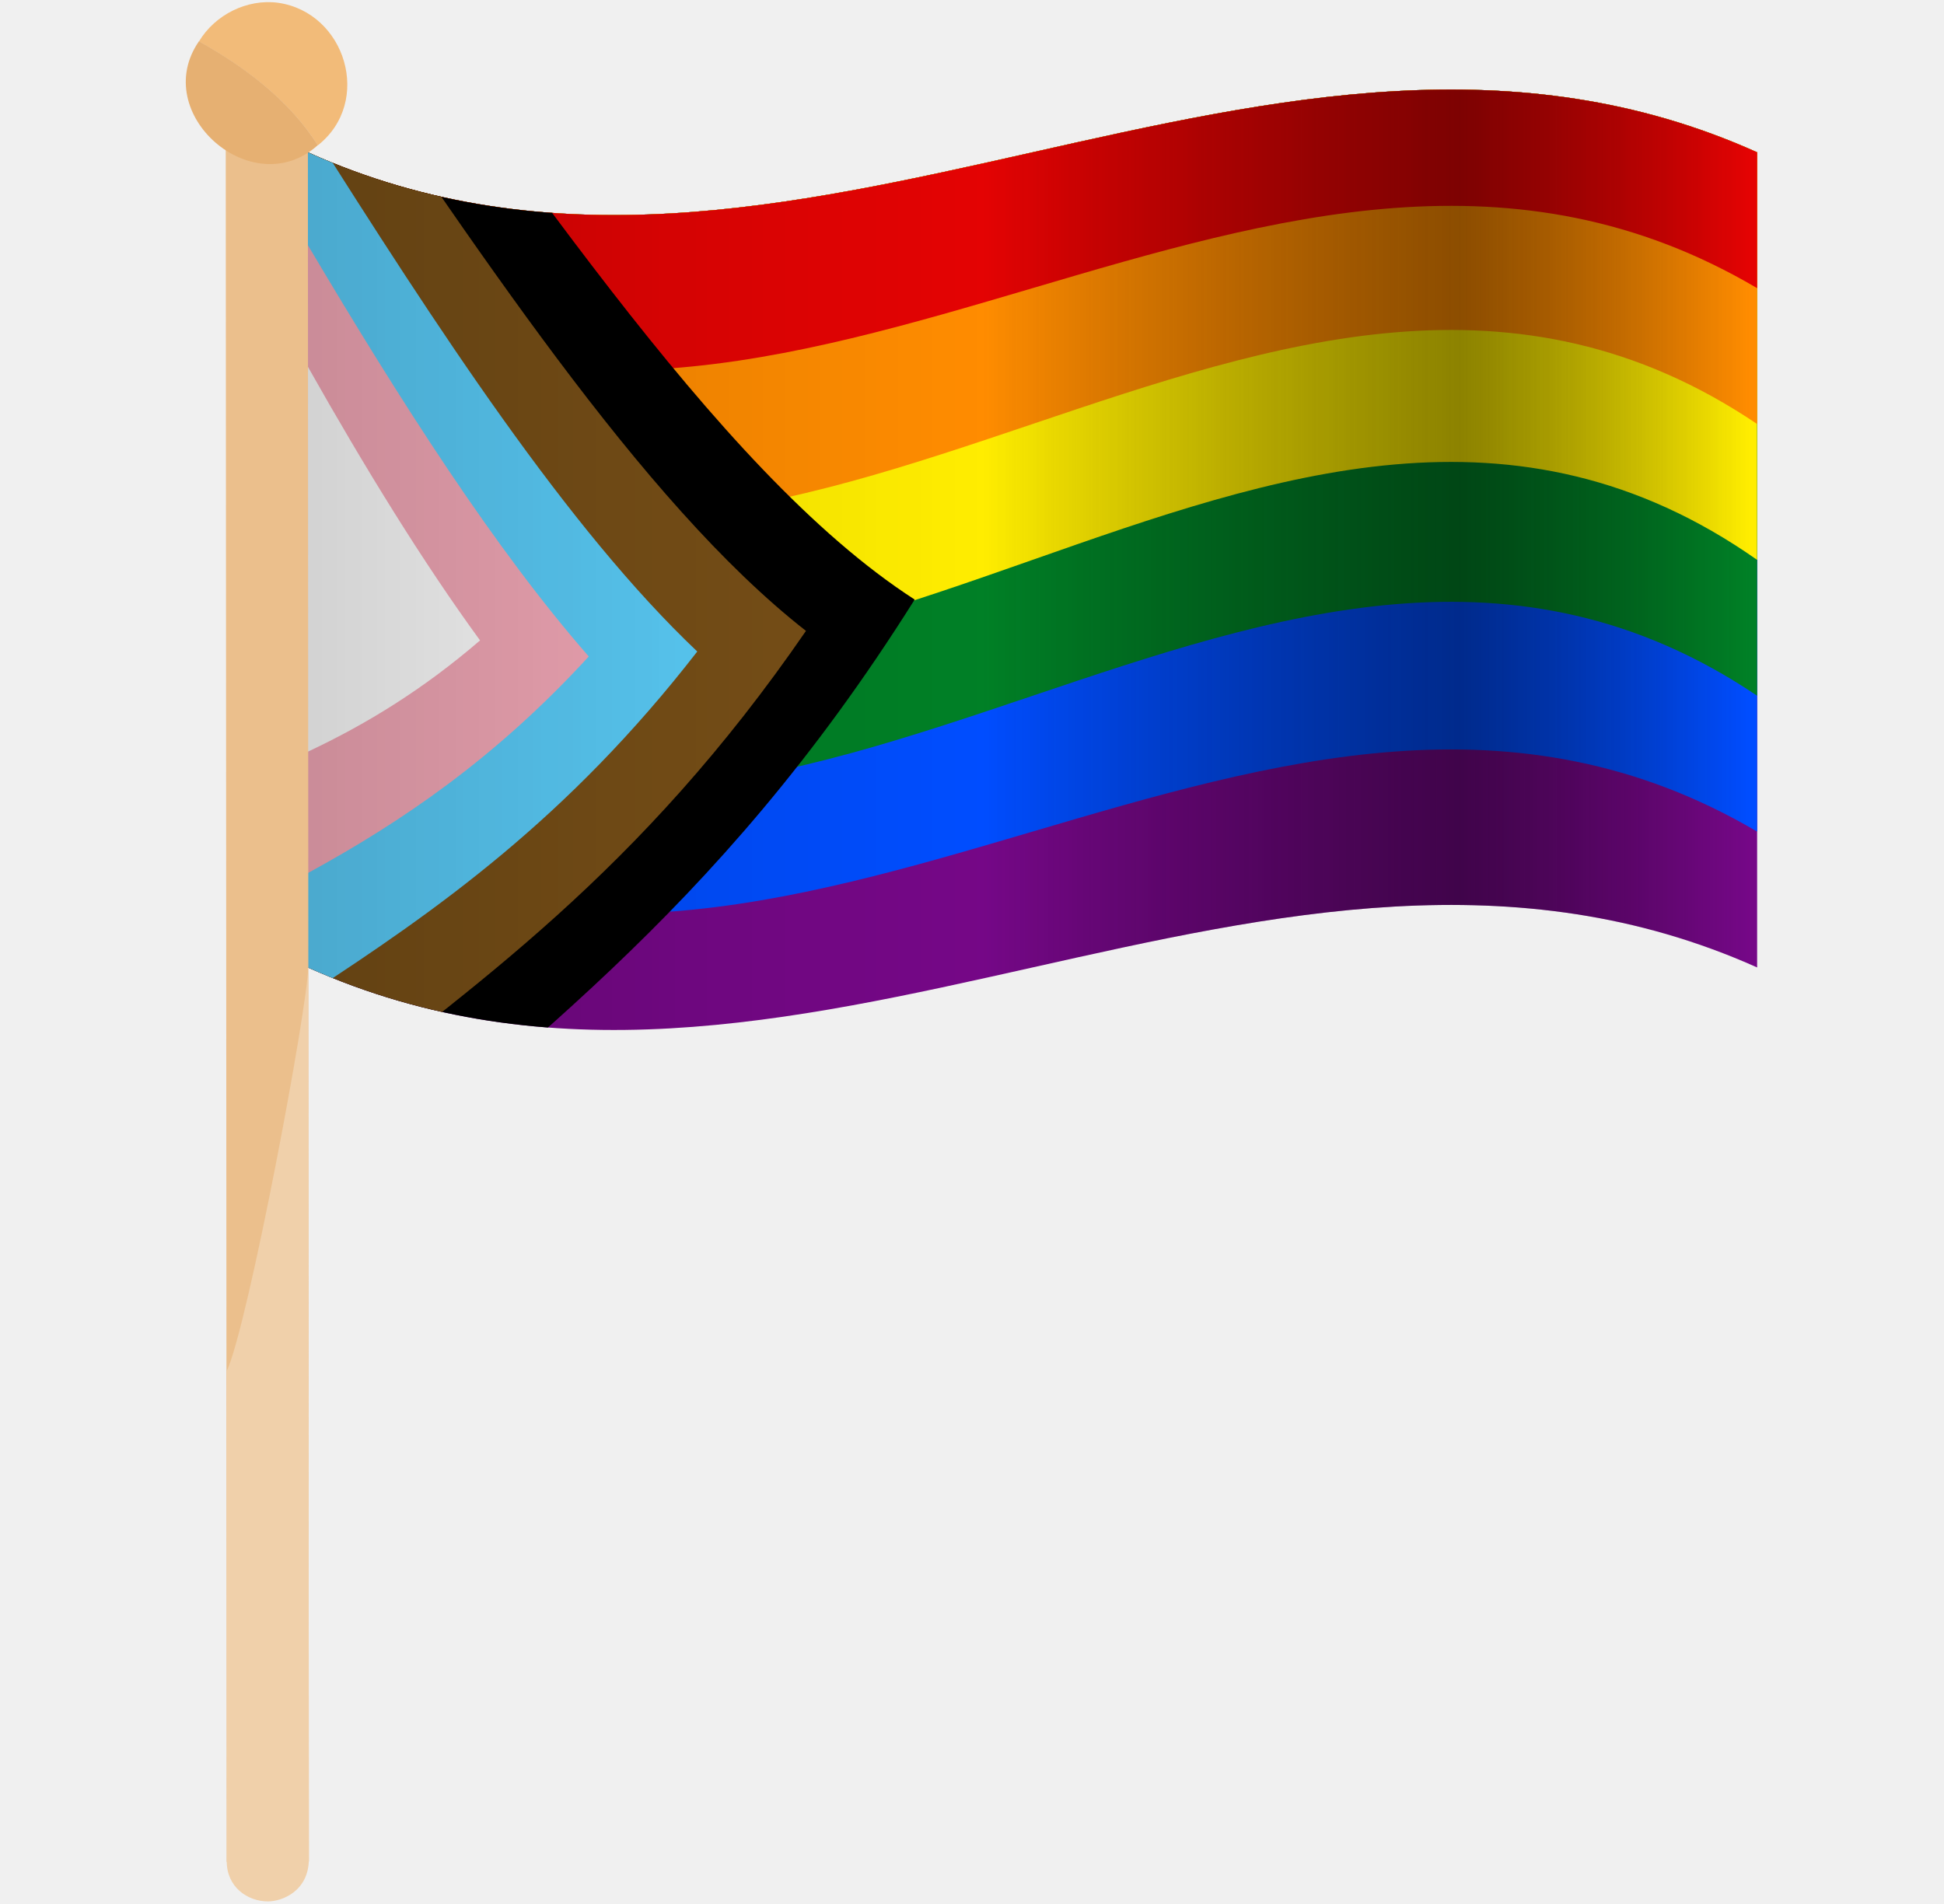
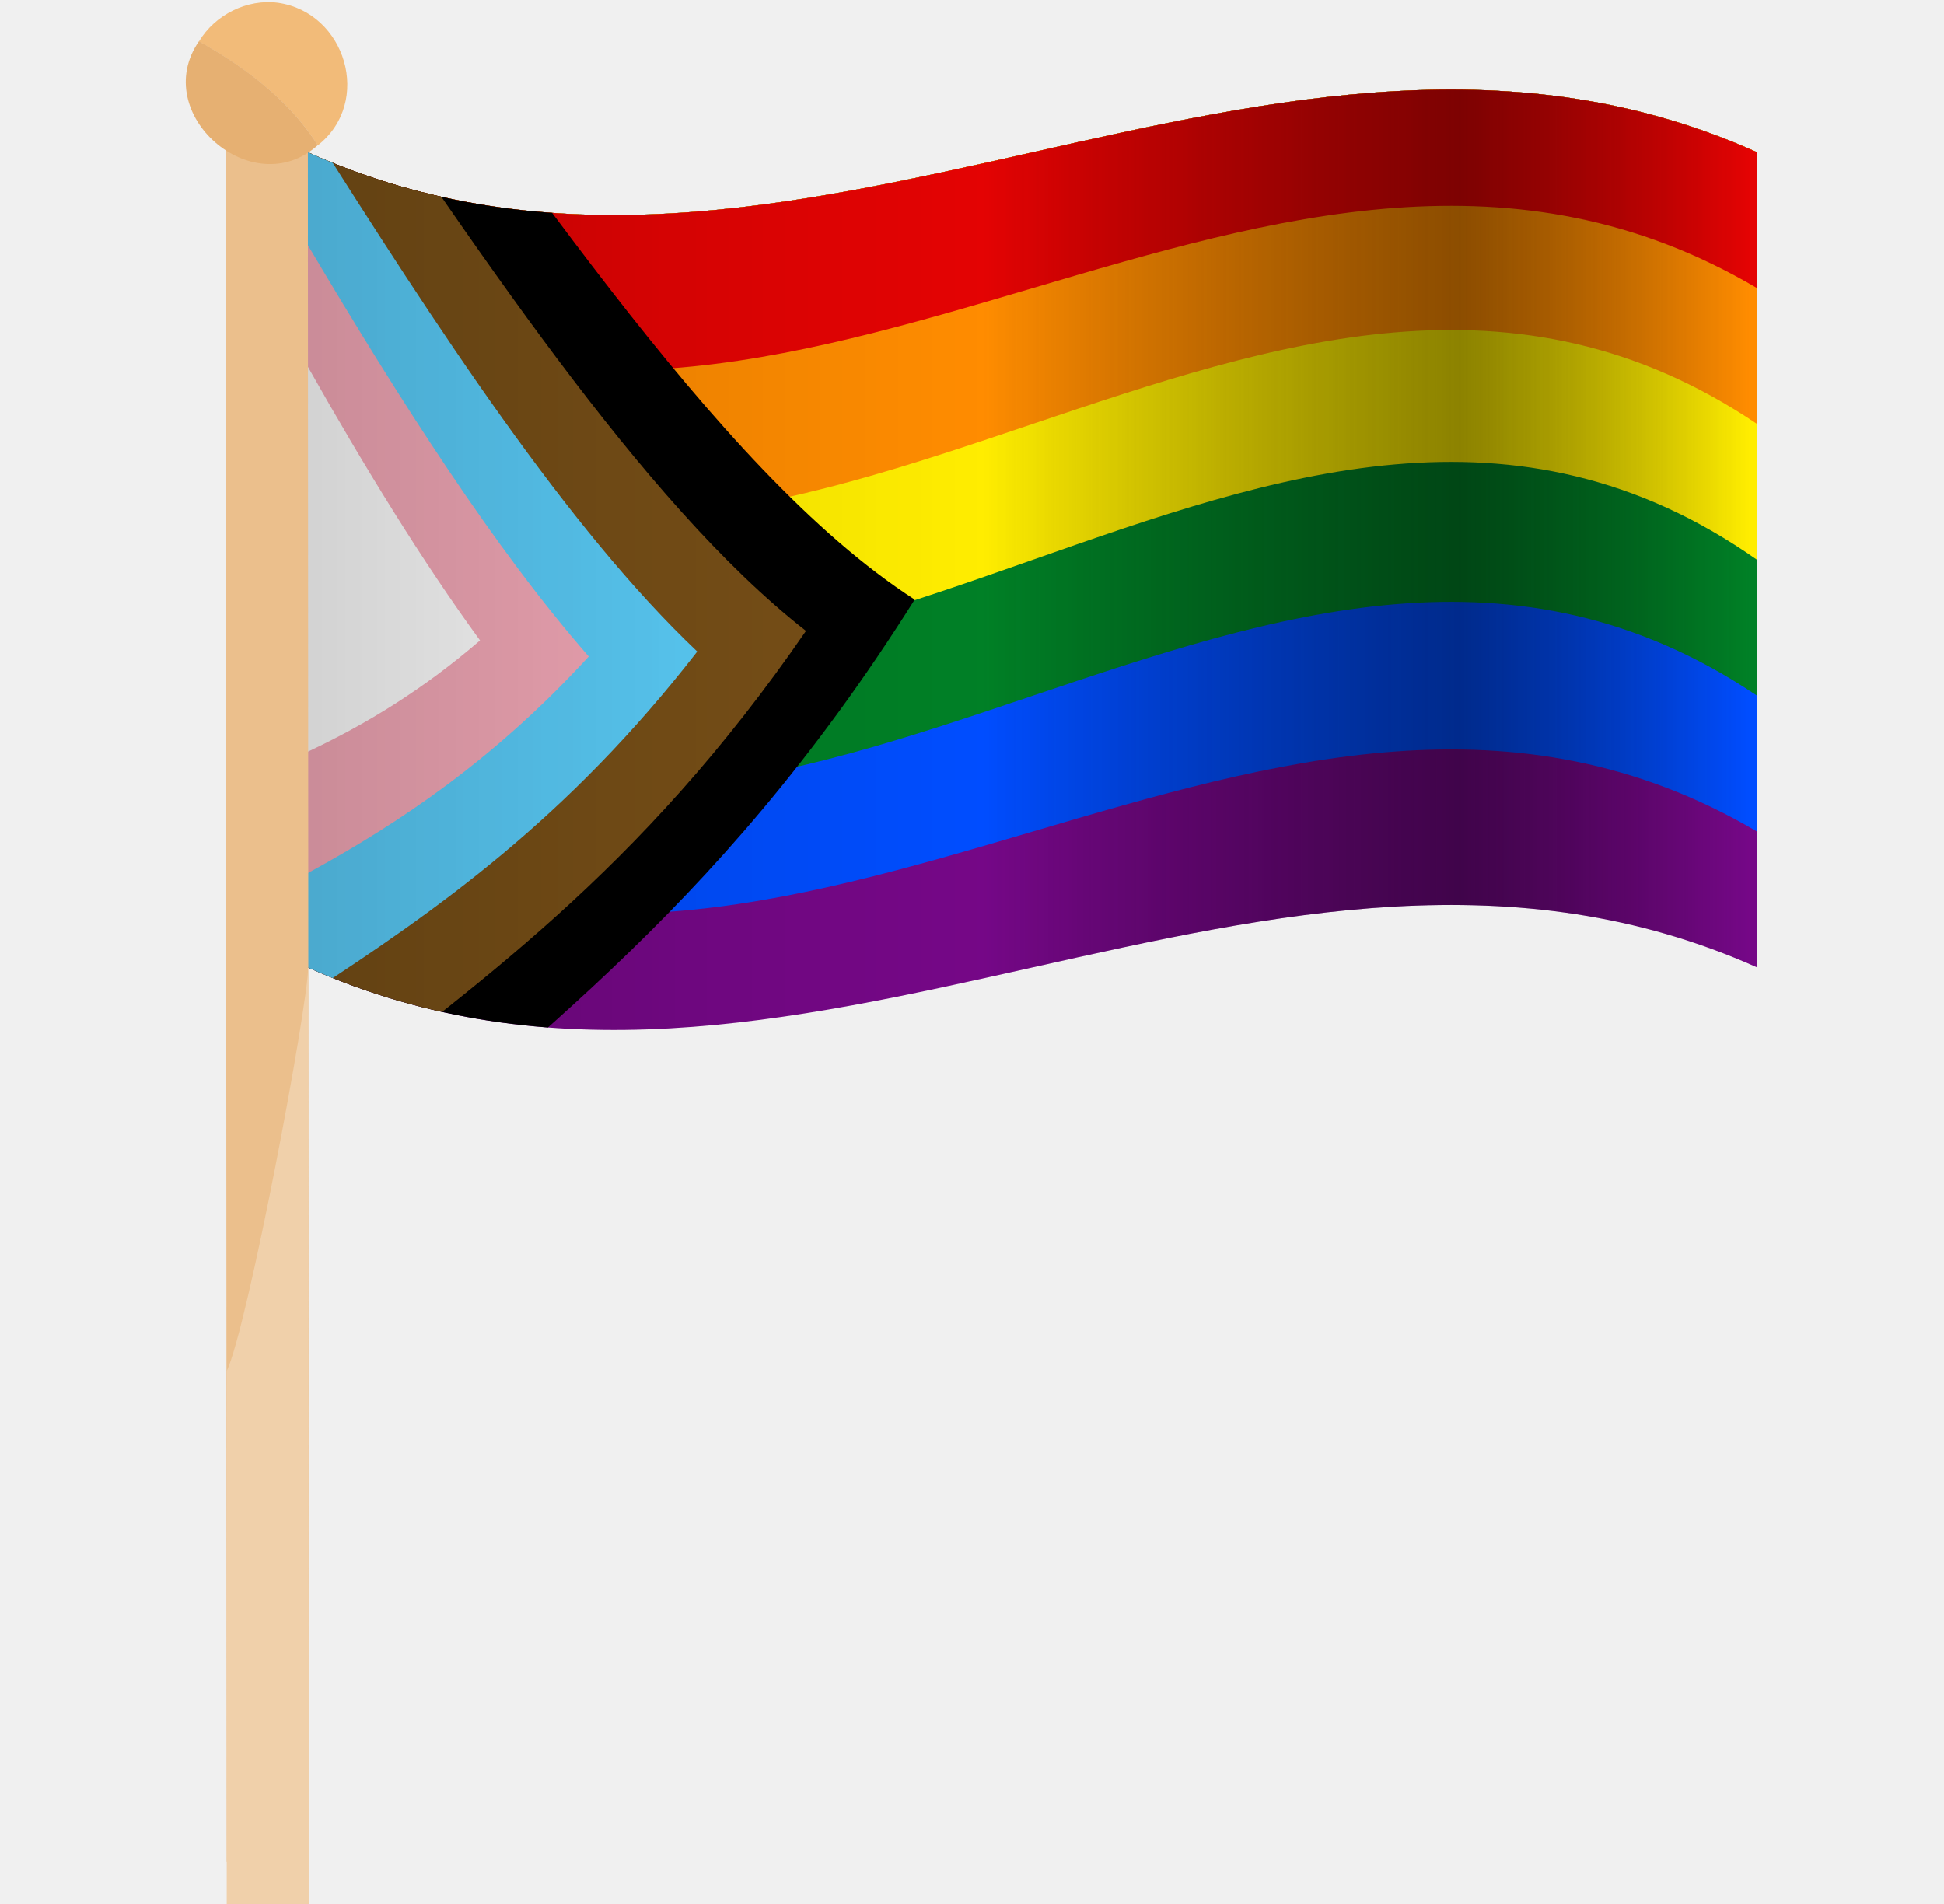
<svg xmlns="http://www.w3.org/2000/svg" version="1.1" viewBox="0 0 98 96">
  <defs>
    <style>.st0 {
        fill: #f2bb79;
      }

      .st1 {
        fill: #750787;
      }

      .st2 {
        fill: #ebbf8c;
      }

      .st3 {
        fill: #f5a9b8;
      }

      .st4 {
        fill: #fff;
      }

      .st5 {
        fill: #f0d0aa;
      }

      .st6 {
        fill: #e6b072;
      }

      .st7 {
        fill: none;
      }

      .st8 {
-         clip-path: url(#b);
+         mix-blend-mode: multiply;
+         opacity: .6;
      }

      .st9 {
        isolation: isolate;
      }

      .st10 {
        fill: #ff8c00;
      }

      .st11 {
        fill: #5bcefa;
      }

      .st12 {
        fill: #e40303;
      }

      .st13 {
        fill: #008026;
      }

      .st14 {
-         mix-blend-mode: multiply;
-         opacity: .6;
+         fill: url(#a);
      }

      .st15 {
-         fill: url(#a);
+         clip-path: url(#b);
      }

      .st16 {
        fill: #784f17;
      }

      .st17 {
        fill: #004dff;
      }

      .st18 {
        fill: #ffed00;
      }</style>
    <clipPath id="b">
      <path class="st7" d="m15.52 7.68c24.35 10.96 48.71-10.96 73.06 0v41.1c-24.35-10.92-48.71 10.92-73.06 0v-41.1z" />
    </clipPath>
-     <linearGradient id="a" x1="15.25" x2="88.2" y1="28.22" y2="28.22" gradientUnits="userSpaceOnUse">
+     <linearGradient id="a" x1="15.25" x2="88.2" y1="69.78" y2="69.78" gradientTransform="translate(0 98) scale(1 -1)" gradientUnits="userSpaceOnUse">
      <stop stop-color="#b4b4b4" offset="0" />
      <stop stop-color="#e4e4e4" offset=".26" />
      <stop stop-color="#fff" offset=".47" />
      <stop stop-opacity=".75" offset=".8" />
      <stop stop-color="#fff" offset="1" />
    </linearGradient>
  </defs>
  <g class="st9">
-     <g class="st8">
+     <g class="st15">
      <path class="st1" d="m15.52 7.68c24.35 10.96 48.71-10.96 73.06 0v41.1c-24.35-10.92-48.71 10.92-73.06 0v-41.1z" />
      <path class="st17" d="m15.52 7.68c24.35 10.96 48.71-10.96 73.06 0v34.25c-24.35-14.35-48.71 14.35-73.06 0v-34.25z" />
      <path class="st13" d="m15.52 7.68c24.35 10.96 48.71-10.96 73.06 0v27.4c-24.35-16.41-48.71 16.42-73.06 0v-27.4z" />
      <path class="st18" d="m15.52 7.68c24.35 10.96 48.71-10.96 73.06 0v20.55c-24.35-17.11-48.71 17.11-73.06 0v-20.55z" />
      <path class="st10" d="m15.52 7.68c24.35 10.96 48.71-10.96 73.06 0v13.7c-24.35-16.43-48.71 16.43-73.06 0v-13.7z" />
      <path class="st12" d="m15.52 7.68c24.35 10.96 48.71-10.96 73.06 0v6.85c-24.35-14.38-48.71 14.38-73.06 0v-6.85z" />
      <path d="m15.52-6.02c10.2 13.39 20.39 29.67 30.59 36.25-10.2 16.23-20.39 22.76-30.59 32.19v-68.43z" />
      <path class="st16" d="m15.52 0.1c8.37 12.18 16.74 25.16 25.11 31.71-8.37 12.18-16.74 17.93-25.11 24.47v-56.18z" />
      <path class="st11" d="m15.52 6.23c6.54 10.36 13.09 20.42 19.63 26.62-6.54 8.43-13.09 13.02-19.63 17.29v-43.92z" />
      <path class="st3" d="m15.52 12.36c4.72 7.97 9.44 15.34 14.16 20.74-4.72 5.15-9.44 8.34-14.16 10.92v-31.66z" />
      <path class="st4" d="m15.52 18.49c2.89 5.12 5.78 9.82 8.68 13.8-2.89 2.49-5.78 4.25-8.68 5.61v-19.41z" />
    </g>
-     <g class="st14">
-       <path class="st15" d="m15.52 7.68c24.35 10.96 48.71-10.96 73.06 0v41.1c-24.35-10.92-48.71 10.92-73.06 0v-41.1z" />
+     <g class="st8">
+       <path class="st14" d="m15.52 7.68c24.35 10.96 48.71-10.96 73.06 0v41.1c-24.35-10.92-48.71 10.92-73.06 0v-41.1z" />
    </g>
    <polygon class="st2" points="15.52 7.68 15.57 93.86 11.43 93.88 11.38 7.51" />
-     <path class="st5" d="m15.54 48.76s0.03 43.35 0.03 44.97-1.35 2.14-2.06 2.14c-1.04 0-2.08-0.73-2.08-2.02v-24.72c1.06-2.25 4.07-18.27 4.11-20.37z" />
+     <path class="st5" d="M15.54,48.76l.03,47.24h-4.14v-26.87c1.06-2.25,4.07-18.27,4.11-20.37Z" />
    <path class="st0" d="M14.02.14c3.41.49,4.78,5,2,7.19-1.41-2.25-3.69-3.96-5.99-5.24C10.84.74,12.46-.07,14.02.14Z" />
    <path class="st6" d="m10.03 2.08c2.3 1.28 4.58 2.99 5.99 5.24-3.28 2.96-8.51-1.59-5.99-5.24z" />
  </g>
</svg>
